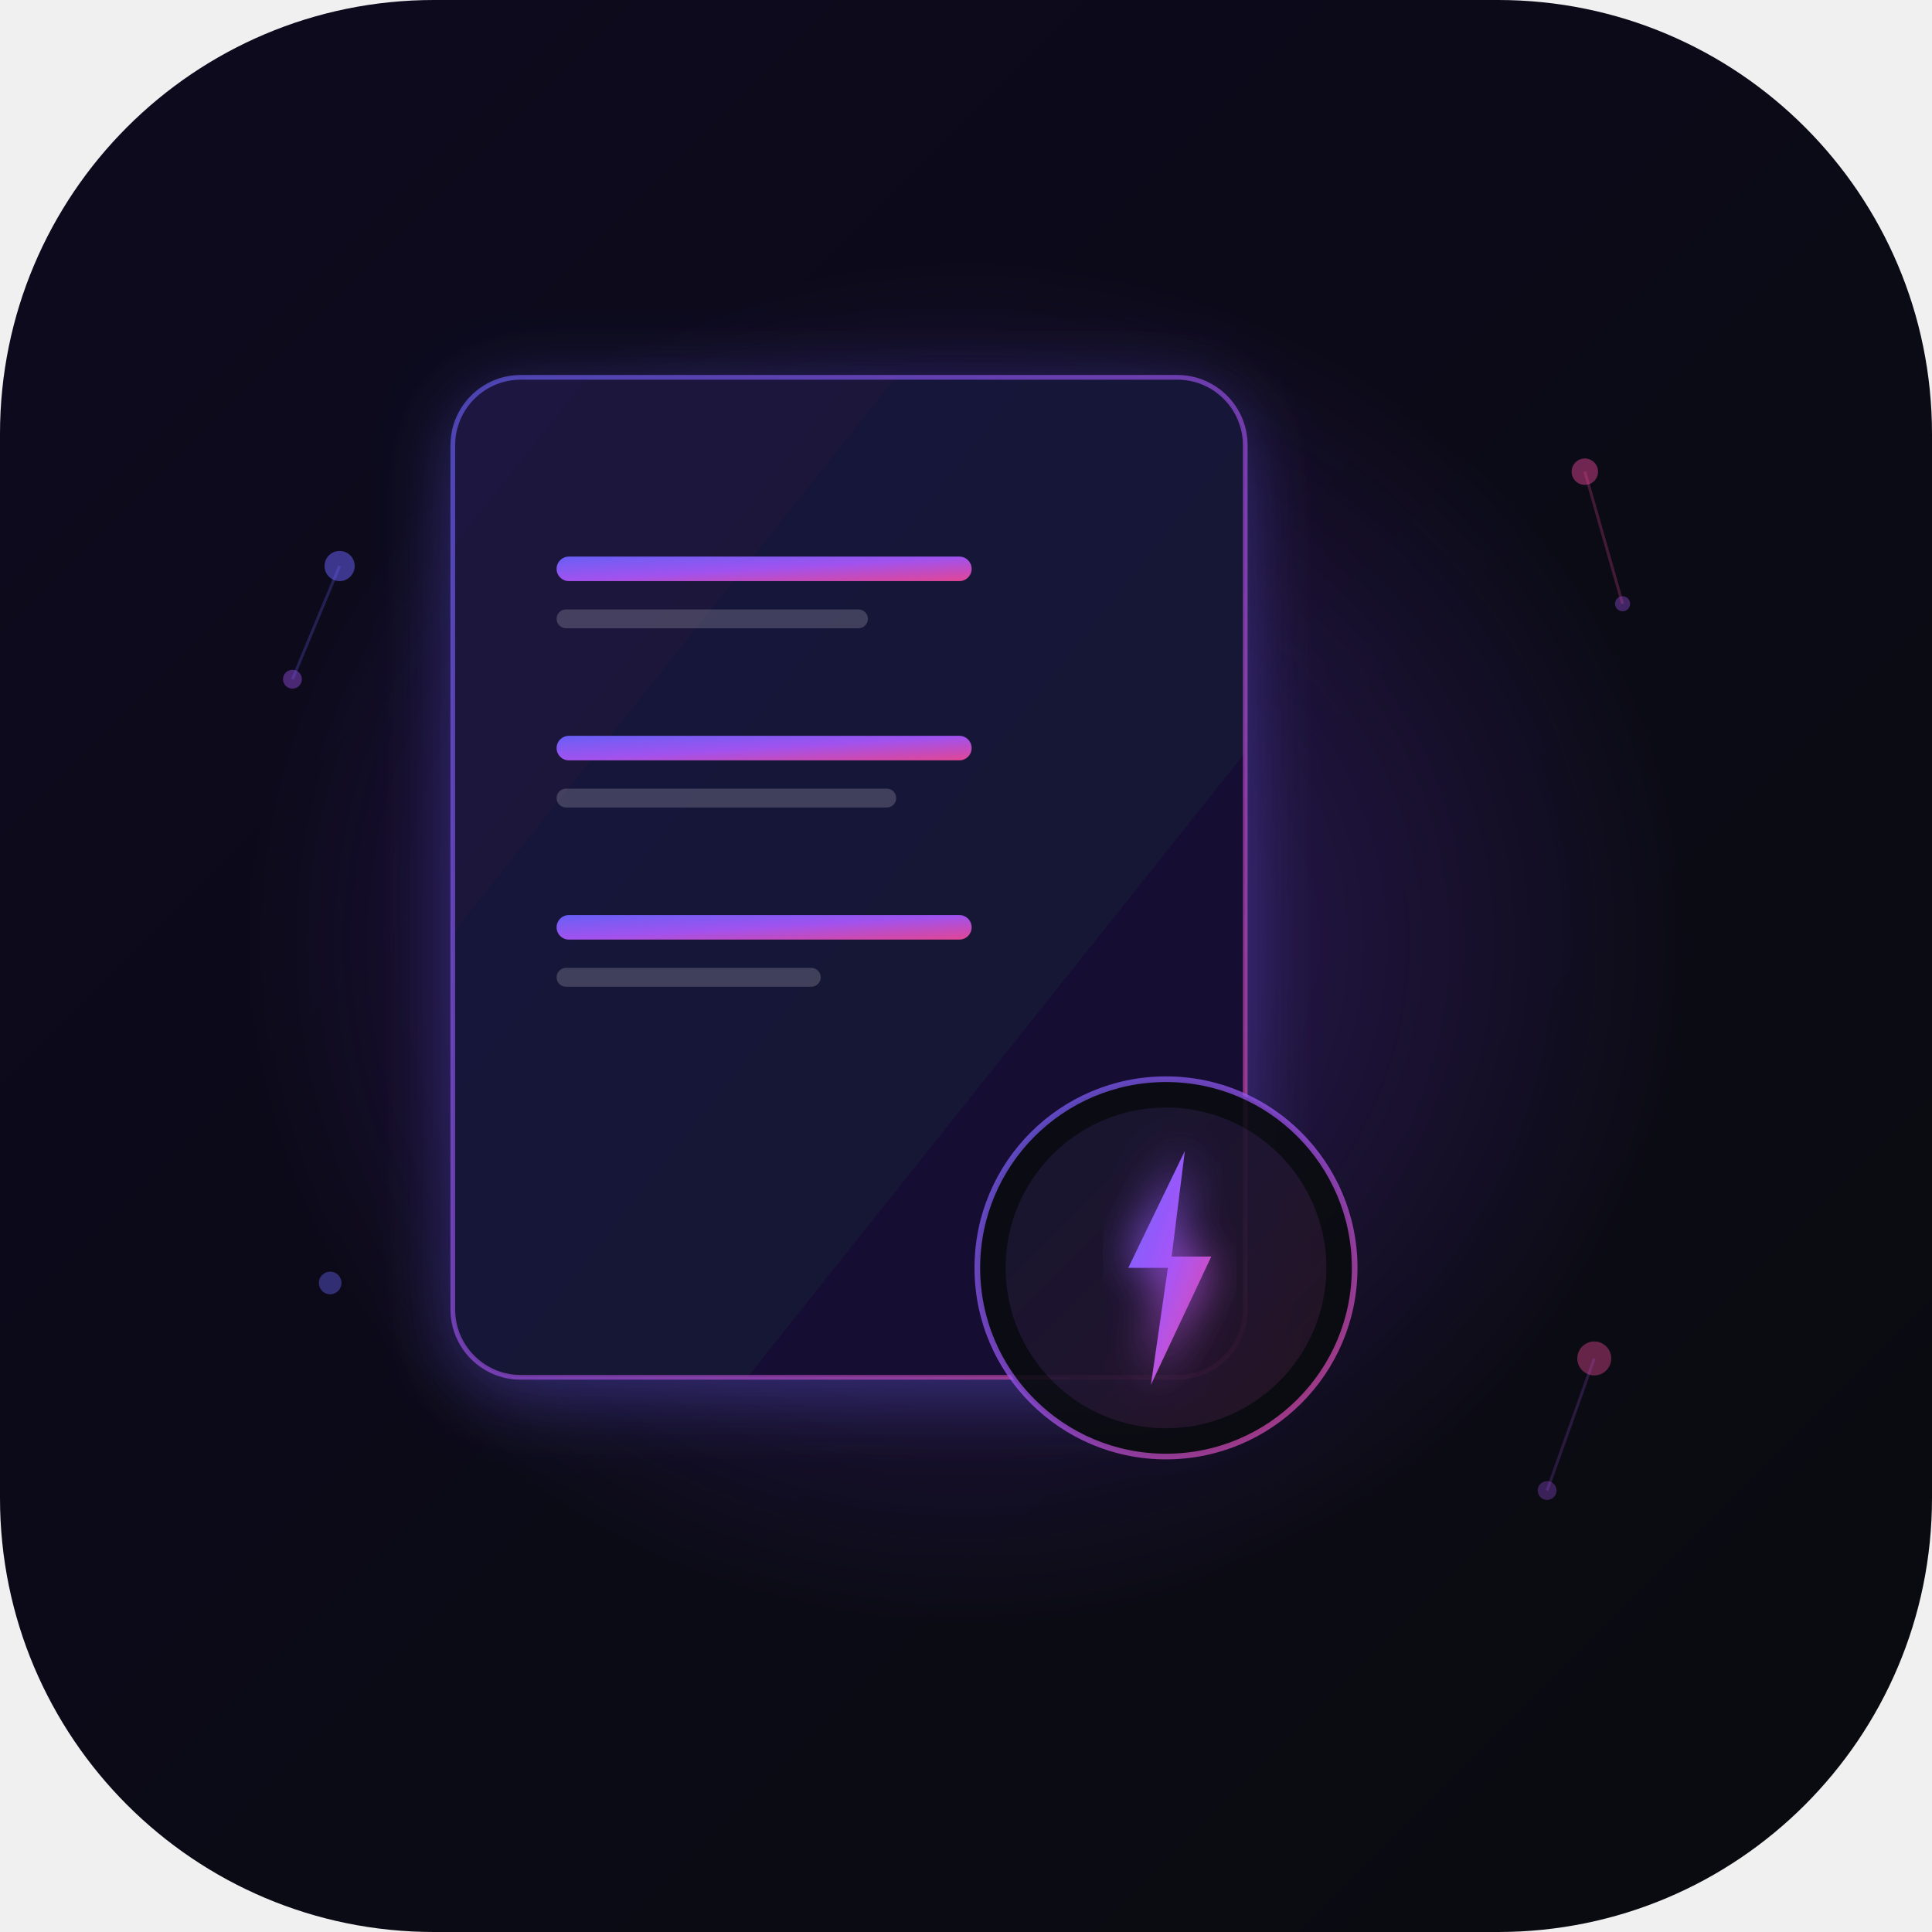
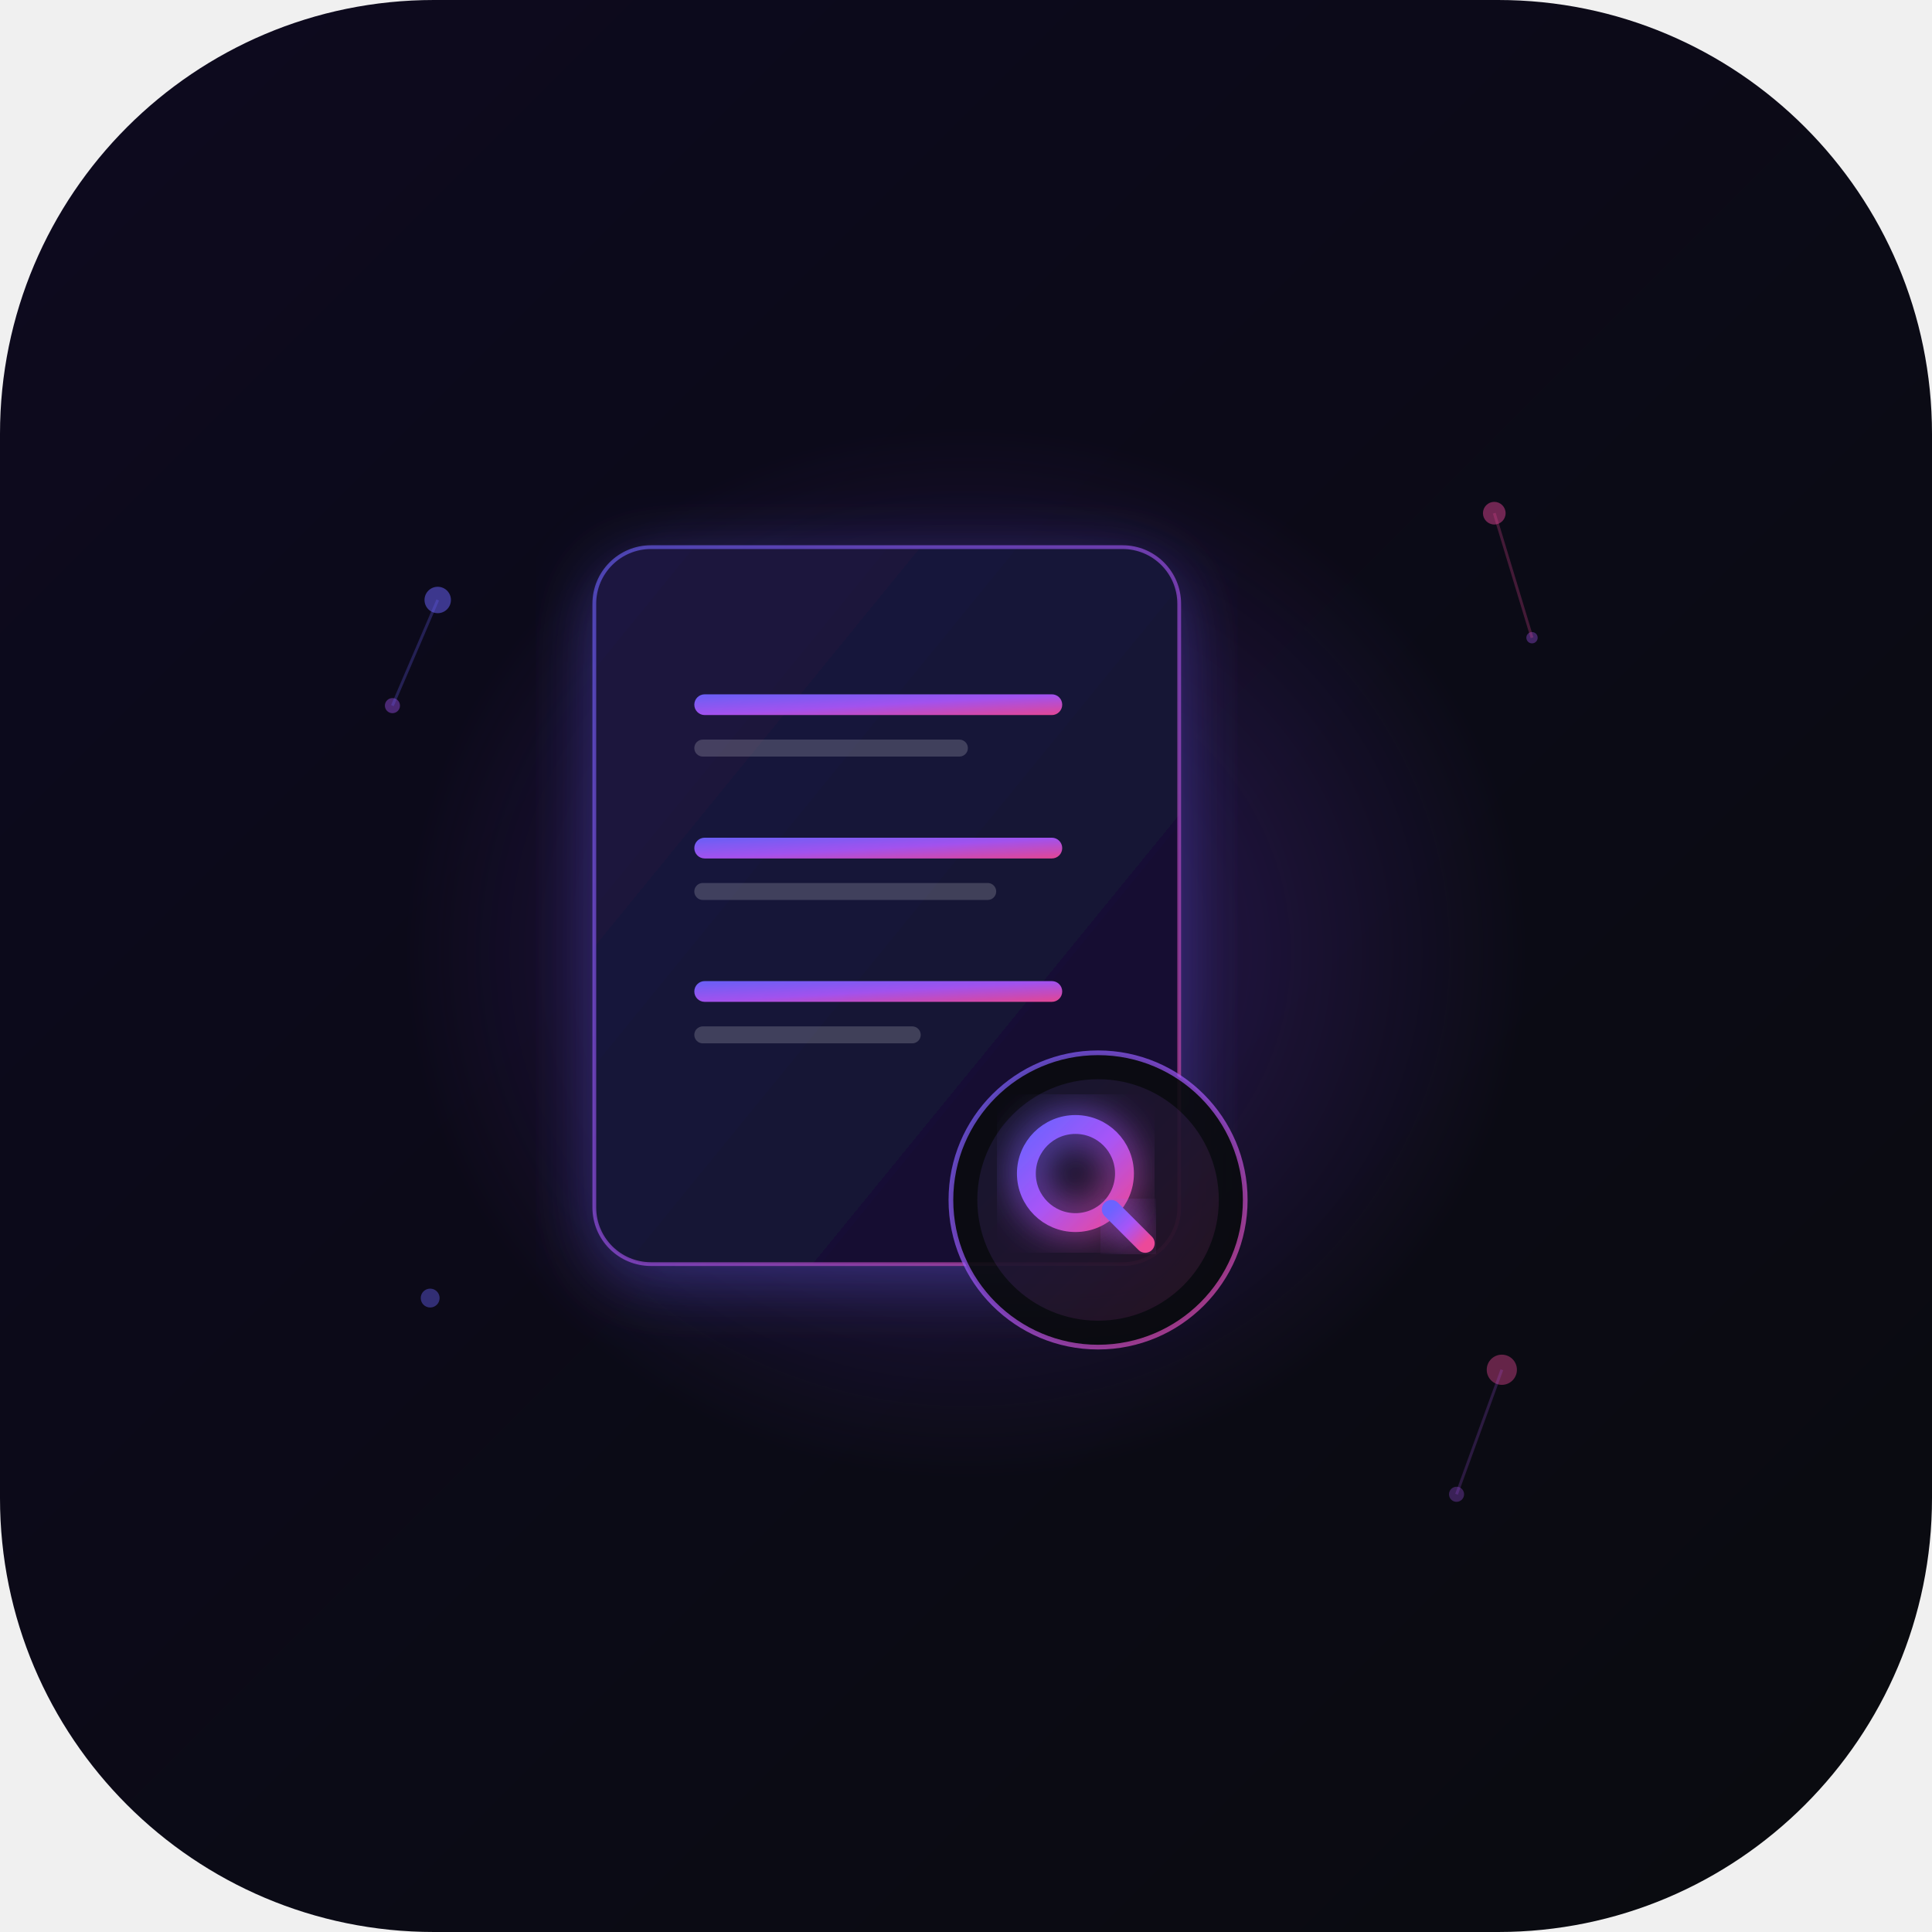
<svg xmlns="http://www.w3.org/2000/svg" viewBox="0 0 1024 1024" width="1024" height="1024">
  <defs>
    <linearGradient id="bgGrad" x1="0%" y1="0%" x2="100%" y2="100%">
      <stop offset="0%" stop-color="#0D0A1F" />
      <stop offset="100%" stop-color="#0A0B0F" />
    </linearGradient>
    <linearGradient id="mainGrad" x1="0%" y1="0%" x2="100%" y2="100%">
      <stop offset="0%" stop-color="#6C63FF" />
      <stop offset="50%" stop-color="#A855F7" />
      <stop offset="100%" stop-color="#EC4899" />
    </linearGradient>
    <radialGradient id="glowCenter" cx="50%" cy="50%" r="50%">
-       <stop offset="0%" stop-color="#7C3AED" stop-opacity="0.35" />
+       <stop offset="0%" stop-color="#7C3AED" stop-opacity="0.32" />
      <stop offset="100%" stop-color="#7C3AED" stop-opacity="0" />
    </radialGradient>
    <linearGradient id="cardGrad" x1="0%" y1="0%" x2="100%" y2="100%">
      <stop offset="0%" stop-color="#1C1740" />
      <stop offset="100%" stop-color="#130F2E" />
    </linearGradient>
    <filter id="softGlow" x="-30%" y="-30%" width="160%" height="160%">
-       <feGaussianBlur in="SourceGraphic" stdDeviation="12" result="blur" />
+       <feGaussianBlur in="SourceGraphic" stdDeviation="10" result="blur" />
      <feMerge>
        <feMergeNode in="blur" />
        <feMergeNode in="SourceGraphic" />
      </feMerge>
    </filter>
    <filter id="shadow" x="-10%" y="-10%" width="120%" height="130%">
-       <feDropShadow dx="0" dy="8" stdDeviation="20" flood-color="#6C63FF" flood-opacity="0.4" />
+       <feDropShadow dx="0" dy="8" stdDeviation="18" flood-color="#6C63FF" flood-opacity="0.4" />
    </filter>
-     <clipPath id="iconClip">
-       <rect width="1024" height="1024" rx="230" />
-     </clipPath>
  </defs>
  <rect width="1024" height="1024" rx="230" fill="url(#bgGrad)" />
-   <ellipse cx="512" cy="500" rx="380" ry="360" fill="url(#glowCenter)" />
-   <rect x="240" y="200" width="420" height="530" rx="36" fill="url(#cardGrad)" filter="url(#shadow)" />
-   <rect x="240" y="200" width="420" height="530" rx="36" fill="none" stroke="url(#mainGrad)" stroke-width="2.5" opacity="0.6" />
-   <rect x="295" y="295" width="220" height="13" rx="6.5" fill="url(#mainGrad)" opacity="0.95" />
-   <rect x="295" y="323" width="165" height="10" rx="5" fill="#ffffff" opacity="0.18" />
-   <rect x="295" y="390" width="220" height="13" rx="6.5" fill="url(#mainGrad)" opacity="0.95" />
-   <rect x="295" y="418" width="180" height="10" rx="5" fill="#ffffff" opacity="0.18" />
-   <rect x="295" y="485" width="220" height="13" rx="6.5" fill="url(#mainGrad)" opacity="0.95" />
-   <rect x="295" y="513" width="140" height="10" rx="5" fill="#ffffff" opacity="0.18" />
-   <circle cx="618" cy="672" r="100" fill="#0A0B0F" opacity="0.9" />
-   <circle cx="618" cy="672" r="100" fill="none" stroke="url(#mainGrad)" stroke-width="3" opacity="0.7" />
-   <circle cx="618" cy="672" r="85" fill="url(#mainGrad)" opacity="0.12" />
-   <path d="M628 610            L598 672            L619 672            L610 734            L642 666            L621 666            Z" fill="url(#mainGrad)" filter="url(#softGlow)" />
-   <circle cx="180" cy="300" r="8" fill="#6C63FF" opacity="0.5" />
-   <circle cx="155" cy="360" r="5" fill="#A855F7" opacity="0.4" />
-   <circle cx="840" cy="250" r="7" fill="#EC4899" opacity="0.45" />
-   <circle cx="860" cy="320" r="4" fill="#A855F7" opacity="0.35" />
-   <circle cx="175" cy="680" r="6" fill="#6C63FF" opacity="0.4" />
-   <circle cx="845" cy="720" r="9" fill="#EC4899" opacity="0.4" />
-   <circle cx="820" cy="790" r="5" fill="#A855F7" opacity="0.3" />
-   <line x1="180" y1="300" x2="155" y2="360" stroke="#6C63FF" stroke-width="1.5" opacity="0.25" />
-   <line x1="840" y1="250" x2="860" y2="320" stroke="#EC4899" stroke-width="1.5" opacity="0.25" />
-   <line x1="845" y1="720" x2="820" y2="790" stroke="#A855F7" stroke-width="1.5" opacity="0.2" />
+   <ellipse cx="512" cy="505" rx="300" ry="280" fill="url(#glowCenter)" />
+   <rect x="315" y="290" width="310" height="380" rx="30" fill="url(#cardGrad)" filter="url(#shadow)" />
+   <rect x="315" y="290" width="310" height="380" rx="30" fill="none" stroke="url(#mainGrad)" stroke-width="2" opacity="0.6" />
+   <rect x="368" y="368" width="195" height="11" rx="5.5" fill="url(#mainGrad)" opacity="0.95" />
+   <rect x="368" y="392" width="145" height="9" rx="4.5" fill="#ffffff" opacity="0.18" />
+   <rect x="368" y="444" width="195" height="11" rx="5.5" fill="url(#mainGrad)" opacity="0.95" />
+   <rect x="368" y="468" width="160" height="9" rx="4.5" fill="#ffffff" opacity="0.18" />
+   <rect x="368" y="520" width="195" height="11" rx="5.5" fill="url(#mainGrad)" opacity="0.95" />
+   <rect x="368" y="544" width="120" height="9" rx="4.5" fill="#ffffff" opacity="0.18" />
+   <circle cx="582" cy="636" r="78" fill="#0A0B0F" opacity="0.92" />
+   <circle cx="582" cy="636" r="64" fill="url(#mainGrad)" opacity="0.12" />
+   <circle cx="582" cy="636" r="78" fill="none" stroke="url(#mainGrad)" stroke-width="2.5" opacity="0.70" />
+   <circle cx="570" cy="622" r="26" fill="none" stroke="url(#mainGrad)" stroke-width="10" filter="url(#softGlow)" />
+   <line x1="589" y1="641" x2="607" y2="659" stroke="url(#mainGrad)" stroke-width="10" stroke-linecap="round" filter="url(#softGlow)" />
+   <circle cx="232" cy="318" r="7" fill="#6C63FF" opacity="0.5" />
+   <circle cx="208" cy="374" r="4" fill="#A855F7" opacity="0.4" />
+   <circle cx="792" cy="272" r="6" fill="#EC4899" opacity="0.45" />
+   <circle cx="812" cy="338" r="3" fill="#A855F7" opacity="0.35" />
+   <circle cx="228" cy="688" r="5" fill="#6C63FF" opacity="0.4" />
+   <circle cx="796" cy="726" r="8" fill="#EC4899" opacity="0.4" />
+   <circle cx="772" cy="792" r="4" fill="#A855F7" opacity="0.3" />
+   <line x1="232" y1="318" x2="208" y2="374" stroke="#6C63FF" stroke-width="1.5" opacity="0.25" />
+   <line x1="792" y1="272" x2="812" y2="338" stroke="#EC4899" stroke-width="1.5" opacity="0.25" />
+   <line x1="796" y1="726" x2="772" y2="792" stroke="#A855F7" stroke-width="1.5" opacity="0.20" />
</svg>
